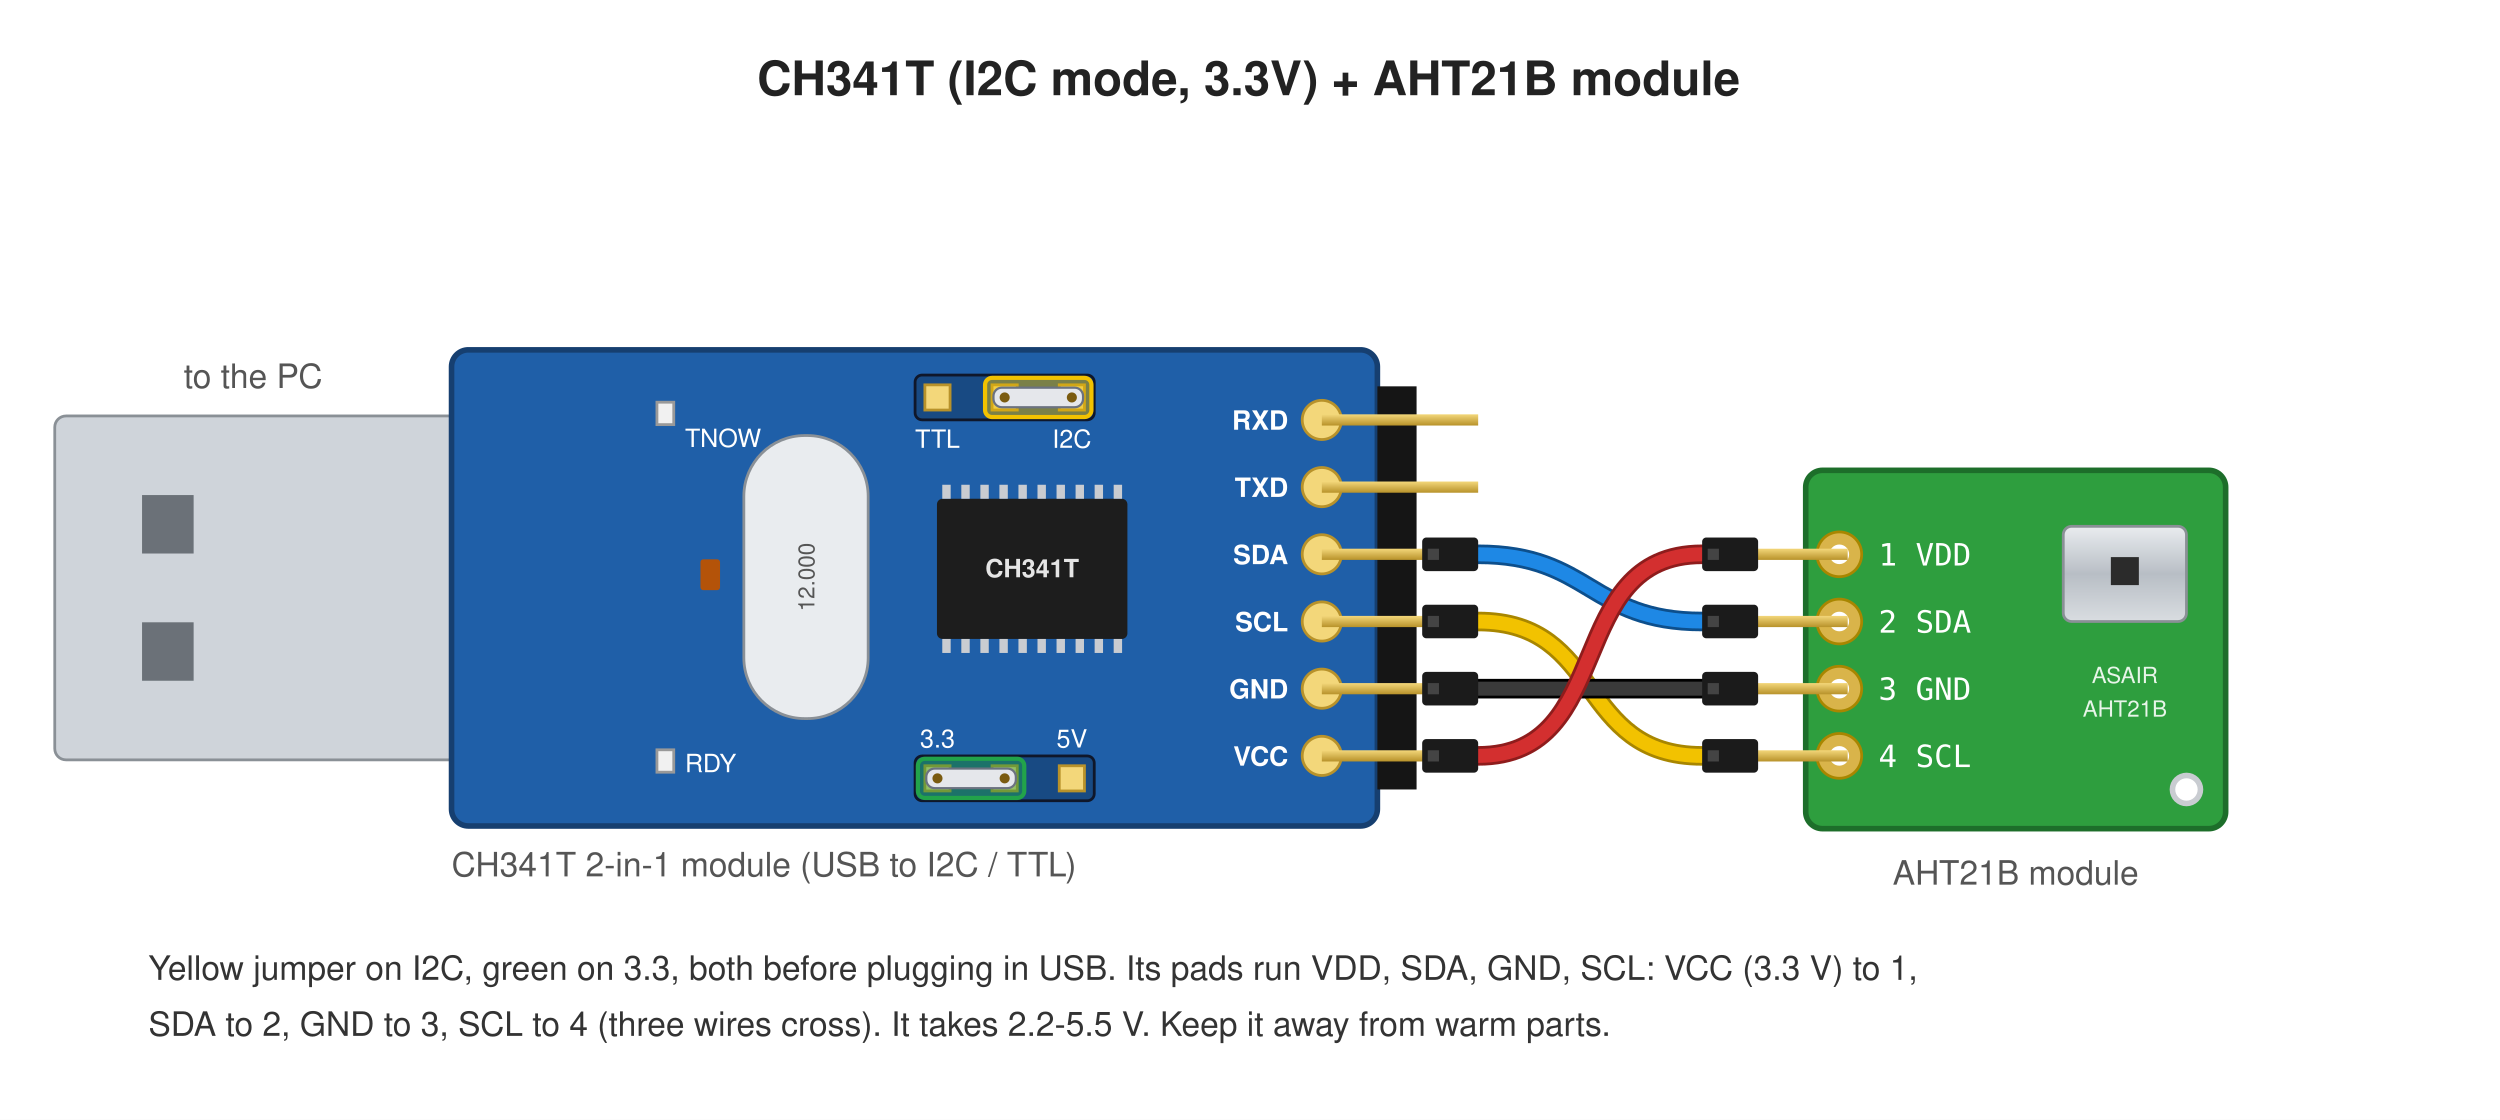
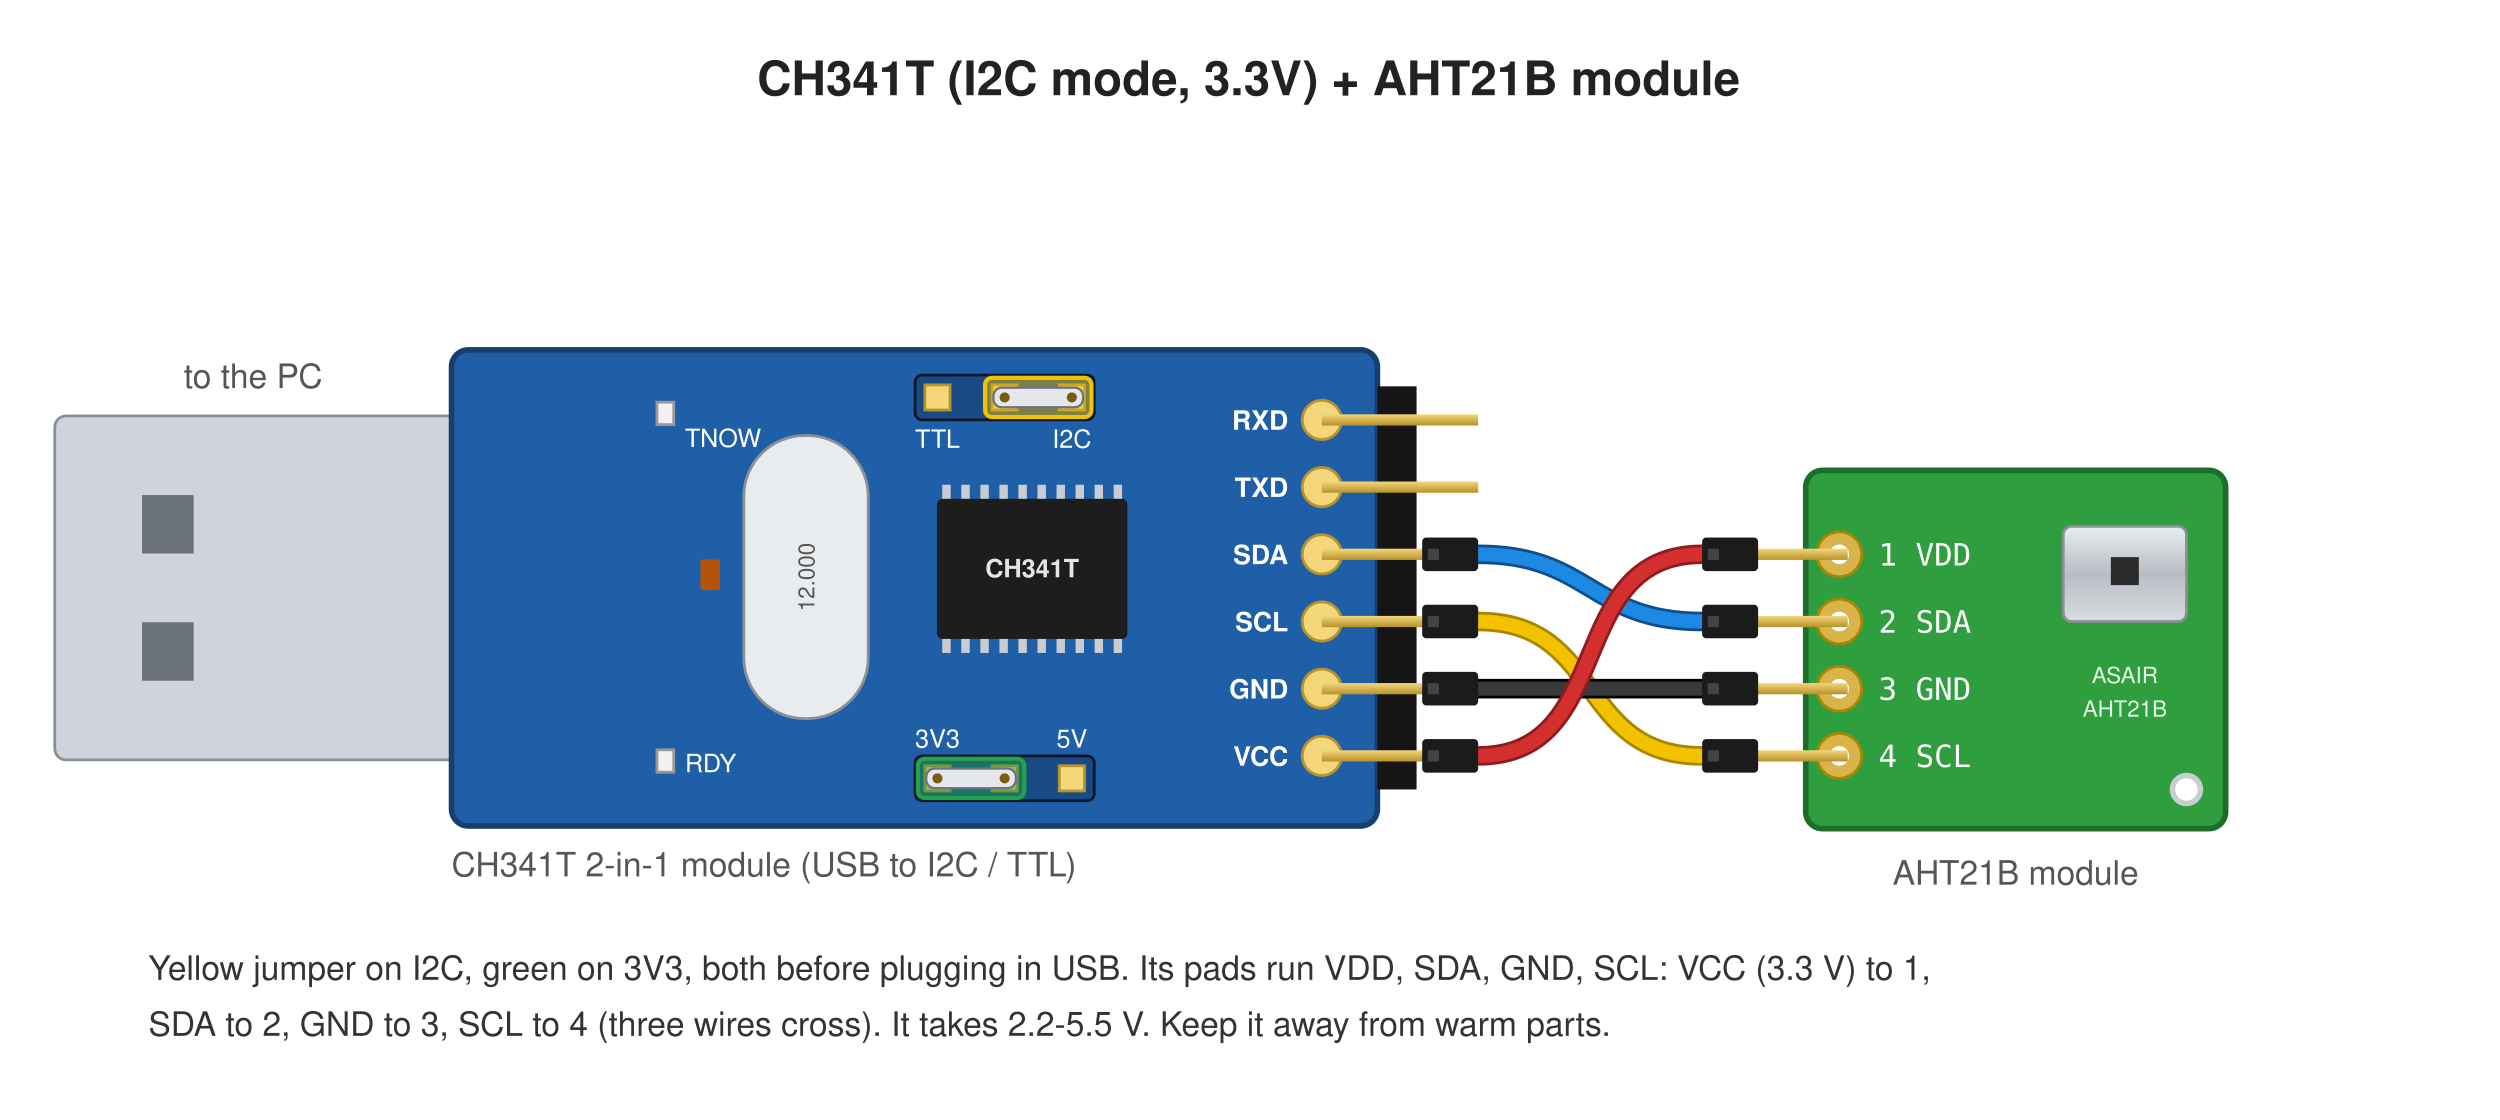
<svg xmlns="http://www.w3.org/2000/svg" viewBox="0 0 893 400" width="893" height="400" font-family="Helvetica, Arial, sans-serif">
  <style>@media (prefers-color-scheme: dark) { .bg { fill-opacity: 0.85 } }</style>
  <defs>
    <linearGradient id="metal" x1="0" y1="0" x2="0" y2="1">
      <stop offset="0" stop-color="#e9ecef" />
      <stop offset="0.5" stop-color="#b8bec5" />
      <stop offset="1" stop-color="#d9dde1" />
    </linearGradient>
    <linearGradient id="pin" x1="0" y1="0" x2="0" y2="1">
      <stop offset="0" stop-color="#f3d77a" />
      <stop offset="1" stop-color="#b8922a" />
    </linearGradient>
    <g id="dupont">
      <rect x="0" y="-6" width="20" height="12" rx="1.5" fill="#1b1b1b" />
      <rect x="2" y="-2" width="4" height="4" fill="#444" />
    </g>
  </defs>
  <rect class="bg" width="893" height="400" fill="#ffffff" />
  <text x="446" y="34" text-anchor="middle" font-size="17" font-weight="bold" fill="#222">CH341T (I2C mode, 3.3V) + AHT21B module</text>
  <text x="90.425" y="138.583" text-anchor="middle" font-size="12" fill="#555">to the PC</text>
  <rect x="19.559" y="148.583" width="179.528" height="122.835" rx="4" fill="#cfd4da" stroke="#8a9096" />
  <rect x="50.74" y="176.835" width="18.425" height="20.882" fill="#6b7178" />
  <rect x="50.74" y="222.283" width="18.425" height="20.882" fill="#6b7178" />
  <rect x="161.291" y="124.961" width="330.709" height="170.079" rx="6" fill="#1f5fa8" stroke="#163f70" stroke-width="2" />
  <text x="161.291" y="313.039" font-size="12" fill="#555">CH341T 2-in-1 module (USB to I2C / TTL)</text>
  <rect x="492.0" y="138.0" width="14" height="144.0" fill="#151515" />
  <circle cx="472.157" cy="150.0" r="7" fill="#f3d77a" stroke="#b8922a" />
  <rect x="472.157" y="148.0" width="55.843" height="4" fill="url(#pin)" />
  <text x="460.157" y="153.5" text-anchor="end" font-size="9.5" font-weight="bold" fill="#fff">RXD</text>
  <circle cx="472.157" cy="174.0" r="7" fill="#f3d77a" stroke="#b8922a" />
  <rect x="472.157" y="172.0" width="55.843" height="4" fill="url(#pin)" />
  <text x="460.157" y="177.5" text-anchor="end" font-size="9.5" font-weight="bold" fill="#fff">TXD</text>
  <circle cx="472.157" cy="198.0" r="7" fill="#f3d77a" stroke="#b8922a" />
  <rect x="472.157" y="196.0" width="55.843" height="4" fill="url(#pin)" />
  <text x="460.157" y="201.5" text-anchor="end" font-size="9.5" font-weight="bold" fill="#fff">SDA</text>
  <circle cx="472.157" cy="222.0" r="7" fill="#f3d77a" stroke="#b8922a" />
  <rect x="472.157" y="220.0" width="55.843" height="4" fill="url(#pin)" />
  <text x="460.157" y="225.5" text-anchor="end" font-size="9.5" font-weight="bold" fill="#fff">SCL</text>
  <circle cx="472.157" cy="246.0" r="7" fill="#f3d77a" stroke="#b8922a" />
  <rect x="472.157" y="244.0" width="55.843" height="4" fill="url(#pin)" />
  <text x="460.157" y="249.5" text-anchor="end" font-size="9.5" font-weight="bold" fill="#fff">GND</text>
  <circle cx="472.157" cy="270.0" r="7" fill="#f3d77a" stroke="#b8922a" />
  <rect x="472.157" y="268.0" width="55.843" height="4" fill="url(#pin)" />
  <text x="460.157" y="273.5" text-anchor="end" font-size="9.5" font-weight="bold" fill="#fff">VCC</text>
  <rect x="334.677" y="178.157" width="68.031" height="50.079" rx="2" fill="#1d1d1d" />
  <rect x="336.579" y="173.157" width="3" height="5" fill="#c9ccd1" />
  <rect x="336.579" y="228.236" width="3" height="5" fill="#c9ccd1" />
  <rect x="343.382" y="173.157" width="3" height="5" fill="#c9ccd1" />
  <rect x="343.382" y="228.236" width="3" height="5" fill="#c9ccd1" />
  <rect x="350.185" y="173.157" width="3" height="5" fill="#c9ccd1" />
  <rect x="350.185" y="228.236" width="3" height="5" fill="#c9ccd1" />
  <rect x="356.988" y="173.157" width="3" height="5" fill="#c9ccd1" />
  <rect x="356.988" y="228.236" width="3" height="5" fill="#c9ccd1" />
  <rect x="363.791" y="173.157" width="3" height="5" fill="#c9ccd1" />
  <rect x="363.791" y="228.236" width="3" height="5" fill="#c9ccd1" />
  <rect x="370.594" y="173.157" width="3" height="5" fill="#c9ccd1" />
  <rect x="370.594" y="228.236" width="3" height="5" fill="#c9ccd1" />
  <rect x="377.398" y="173.157" width="3" height="5" fill="#c9ccd1" />
  <rect x="377.398" y="228.236" width="3" height="5" fill="#c9ccd1" />
  <rect x="384.201" y="173.157" width="3" height="5" fill="#c9ccd1" />
  <rect x="384.201" y="228.236" width="3" height="5" fill="#c9ccd1" />
  <rect x="391.004" y="173.157" width="3" height="5" fill="#c9ccd1" />
  <rect x="391.004" y="228.236" width="3" height="5" fill="#c9ccd1" />
  <rect x="397.807" y="173.157" width="3" height="5" fill="#c9ccd1" />
  <rect x="397.807" y="228.236" width="3" height="5" fill="#c9ccd1" />
  <text x="368.693" y="206.197" text-anchor="middle" font-size="9" font-weight="bold" fill="#e5e5e5">CH341T</text>
  <rect x="265.701" y="155.575" width="44.409" height="101.102" rx="21.732" fill="#e9ecef" stroke="#8a9096" />
  <text transform="translate(290.9055 206.126) rotate(-90)" text-anchor="middle" font-size="8" fill="#555">12.000</text>
  <rect x="250.197" y="199.795" width="7" height="11" rx="1" fill="#b45309" />
  <rect x="326.866" y="133.969" width="64" height="16" rx="2.5" fill="#000" fill-opacity="0.22" stroke="#0f172a" stroke-width="1" />
  <rect x="378.366" y="137.469" width="9" height="9" fill="#f3d77a" stroke="#b8922a" />
  <rect x="354.366" y="137.469" width="9" height="9" fill="#f3d77a" stroke="#b8922a" />
  <rect x="330.366" y="137.469" width="9" height="9" fill="#f3d77a" stroke="#b8922a" />
  <rect x="351.866" y="134.969" width="38" height="14" rx="2.5" fill="#f2c200" fill-opacity="0.45" stroke="#f2c200" stroke-width="1.5" />
  <rect x="354.866" y="138.469" width="32" height="7" rx="3" fill="#e5e7eb" stroke="#6b7280" stroke-width="0.8" />
  <circle cx="358.866" cy="141.969" r="1.8" fill="#7a5b10" />
  <circle cx="382.866" cy="141.969" r="1.8" fill="#7a5b10" />
  <rect x="326.866" y="270.031" width="64" height="16" rx="2.5" fill="#000" fill-opacity="0.22" stroke="#0f172a" stroke-width="1" />
  <rect x="378.366" y="273.531" width="9" height="9" fill="#f3d77a" stroke="#b8922a" />
  <rect x="354.366" y="273.531" width="9" height="9" fill="#f3d77a" stroke="#b8922a" />
  <rect x="330.366" y="273.531" width="9" height="9" fill="#f3d77a" stroke="#b8922a" />
  <rect x="327.866" y="271.031" width="38" height="14" rx="2.5" fill="#22a34a" fill-opacity="0.45" stroke="#22a34a" stroke-width="1.5" />
  <rect x="330.866" y="274.531" width="32" height="7" rx="3" fill="#e5e7eb" stroke="#6b7280" stroke-width="0.8" />
  <circle cx="334.866" cy="278.031" r="1.8" fill="#7a5b10" />
  <circle cx="358.866" cy="278.031" r="1.8" fill="#7a5b10" />
  <text x="382.866" y="159.969" text-anchor="middle" font-size="9" fill="#fff">I2C</text>
  <text x="334.866" y="159.969" text-anchor="middle" font-size="9" fill="#fff">TTL</text>
  <text x="382.866" y="267.031" text-anchor="middle" font-size="9" fill="#fff">5V</text>
-   <text x="334.866" y="267.031" text-anchor="middle" font-size="9" fill="#fff">3.3</text>
+   <text x="334.866" y="267.031" text-anchor="middle" font-size="9" fill="#fff">3V3</text>
  <rect x="234.661" y="143.669" width="6" height="8" fill="#f1f1f1" stroke="#999" />
  <text x="244.661" y="159.669" font-size="9" fill="#fff">TNOW</text>
  <rect x="234.661" y="267.827" width="6" height="8" fill="#f1f1f1" stroke="#999" />
  <text x="244.661" y="275.827" font-size="9" fill="#fff">RDY</text>
  <g transform="translate(33 0)">
    <rect x="612" y="168" width="150" height="128" rx="6" fill="#2e9e3e" stroke="#1d6e2a" stroke-width="2" />
    <g fill="#d9b44a" stroke="#a88600">
      <circle cx="624" cy="198" r="8" />
      <circle cx="624" cy="222" r="8" />
      <circle cx="624" cy="246" r="8" />
      <circle cx="624" cy="270" r="8" />
    </g>
    <g fill="#fff">
      <circle cx="624" cy="198" r="3.5" />
      <circle cx="624" cy="222" r="3.5" />
      <circle cx="624" cy="246" r="3.5" />
      <circle cx="624" cy="270" r="3.5" />
    </g>
    <g fill="url(#pin)">
      <rect x="593" y="196" width="34" height="4" />
      <rect x="593" y="220" width="34" height="4" />
      <rect x="593" y="244" width="34" height="4" />
      <rect x="593" y="268" width="34" height="4" />
    </g>
    <g font-size="11" fill="#fff" font-family="Menlo, Consolas, monospace">
      <text x="638" y="202">1 VDD</text>
      <text x="638" y="226">2 SDA</text>
      <text x="638" y="250">3 GND</text>
      <text x="638" y="274">4 SCL</text>
    </g>
    <rect x="704" y="188" width="44" height="34" rx="3" fill="url(#metal)" stroke="#8a9096" />
    <rect x="721" y="199" width="10" height="10" fill="#2b2b2b" />
    <circle cx="748" cy="282" r="5" fill="#fff" stroke="#c9ccd1" stroke-width="2" />
    <text x="726" y="244" text-anchor="middle" font-size="8" fill="#e8f5e9">ASAIR</text>
    <text x="726" y="256" text-anchor="middle" font-size="8" fill="#e8f5e9">AHT21B</text>
    <text x="687" y="316" text-anchor="middle" font-size="12" fill="#555">AHT21B module</text>
    <g stroke-linecap="round" fill="none">
      <path d="M495 198 C 535 198, 535 222, 575 222" stroke="#0d4f8c" stroke-width="7" />
      <path d="M495 198 C 535 198, 535 222, 575 222" stroke="#1e88e5" stroke-width="5" />
      <path d="M495 222 C 540 222, 530 270, 575 270" stroke="#a88600" stroke-width="7" />
      <path d="M495 222 C 540 222, 530 270, 575 270" stroke="#f2c200" stroke-width="5" />
      <path d="M495 246 H 575" stroke="#000" stroke-width="7" />
      <path d="M495 246 H 575" stroke="#3a3a3a" stroke-width="5" />
      <path d="M495 270 C 545 270, 525 198, 575 198" stroke="#8e1c1c" stroke-width="7" />
      <path d="M495 270 C 545 270, 525 198, 575 198" stroke="#d32f2f" stroke-width="5" />
    </g>
    <use href="#dupont" x="475" y="198" />
    <use href="#dupont" x="475" y="222" />
    <use href="#dupont" x="475" y="246" />
    <use href="#dupont" x="475" y="270" />
    <use href="#dupont" x="575" y="198" />
    <use href="#dupont" x="575" y="222" />
    <use href="#dupont" x="575" y="246" />
    <use href="#dupont" x="575" y="270" />
    <g font-size="12" fill="#333">
-       <text x="20" y="350">Yellow jumper on I2C, green on 3.3, both before plugging in USB. Its pads run VDD, SDA, GND, SCL: VCC (3.3 V) to 1,</text>
+       <text x="20" y="350">Yellow jumper on I2C, green on 3V3, both before plugging in USB. Its pads run VDD, SDA, GND, SCL: VCC (3.3 V) to 1,</text>
      <text x="20" y="370">SDA to 2, GND to 3, SCL to 4 (three wires cross). It takes 2.2-5.5 V. Keep it away from warm parts.</text>
    </g>
  </g>
</svg>
